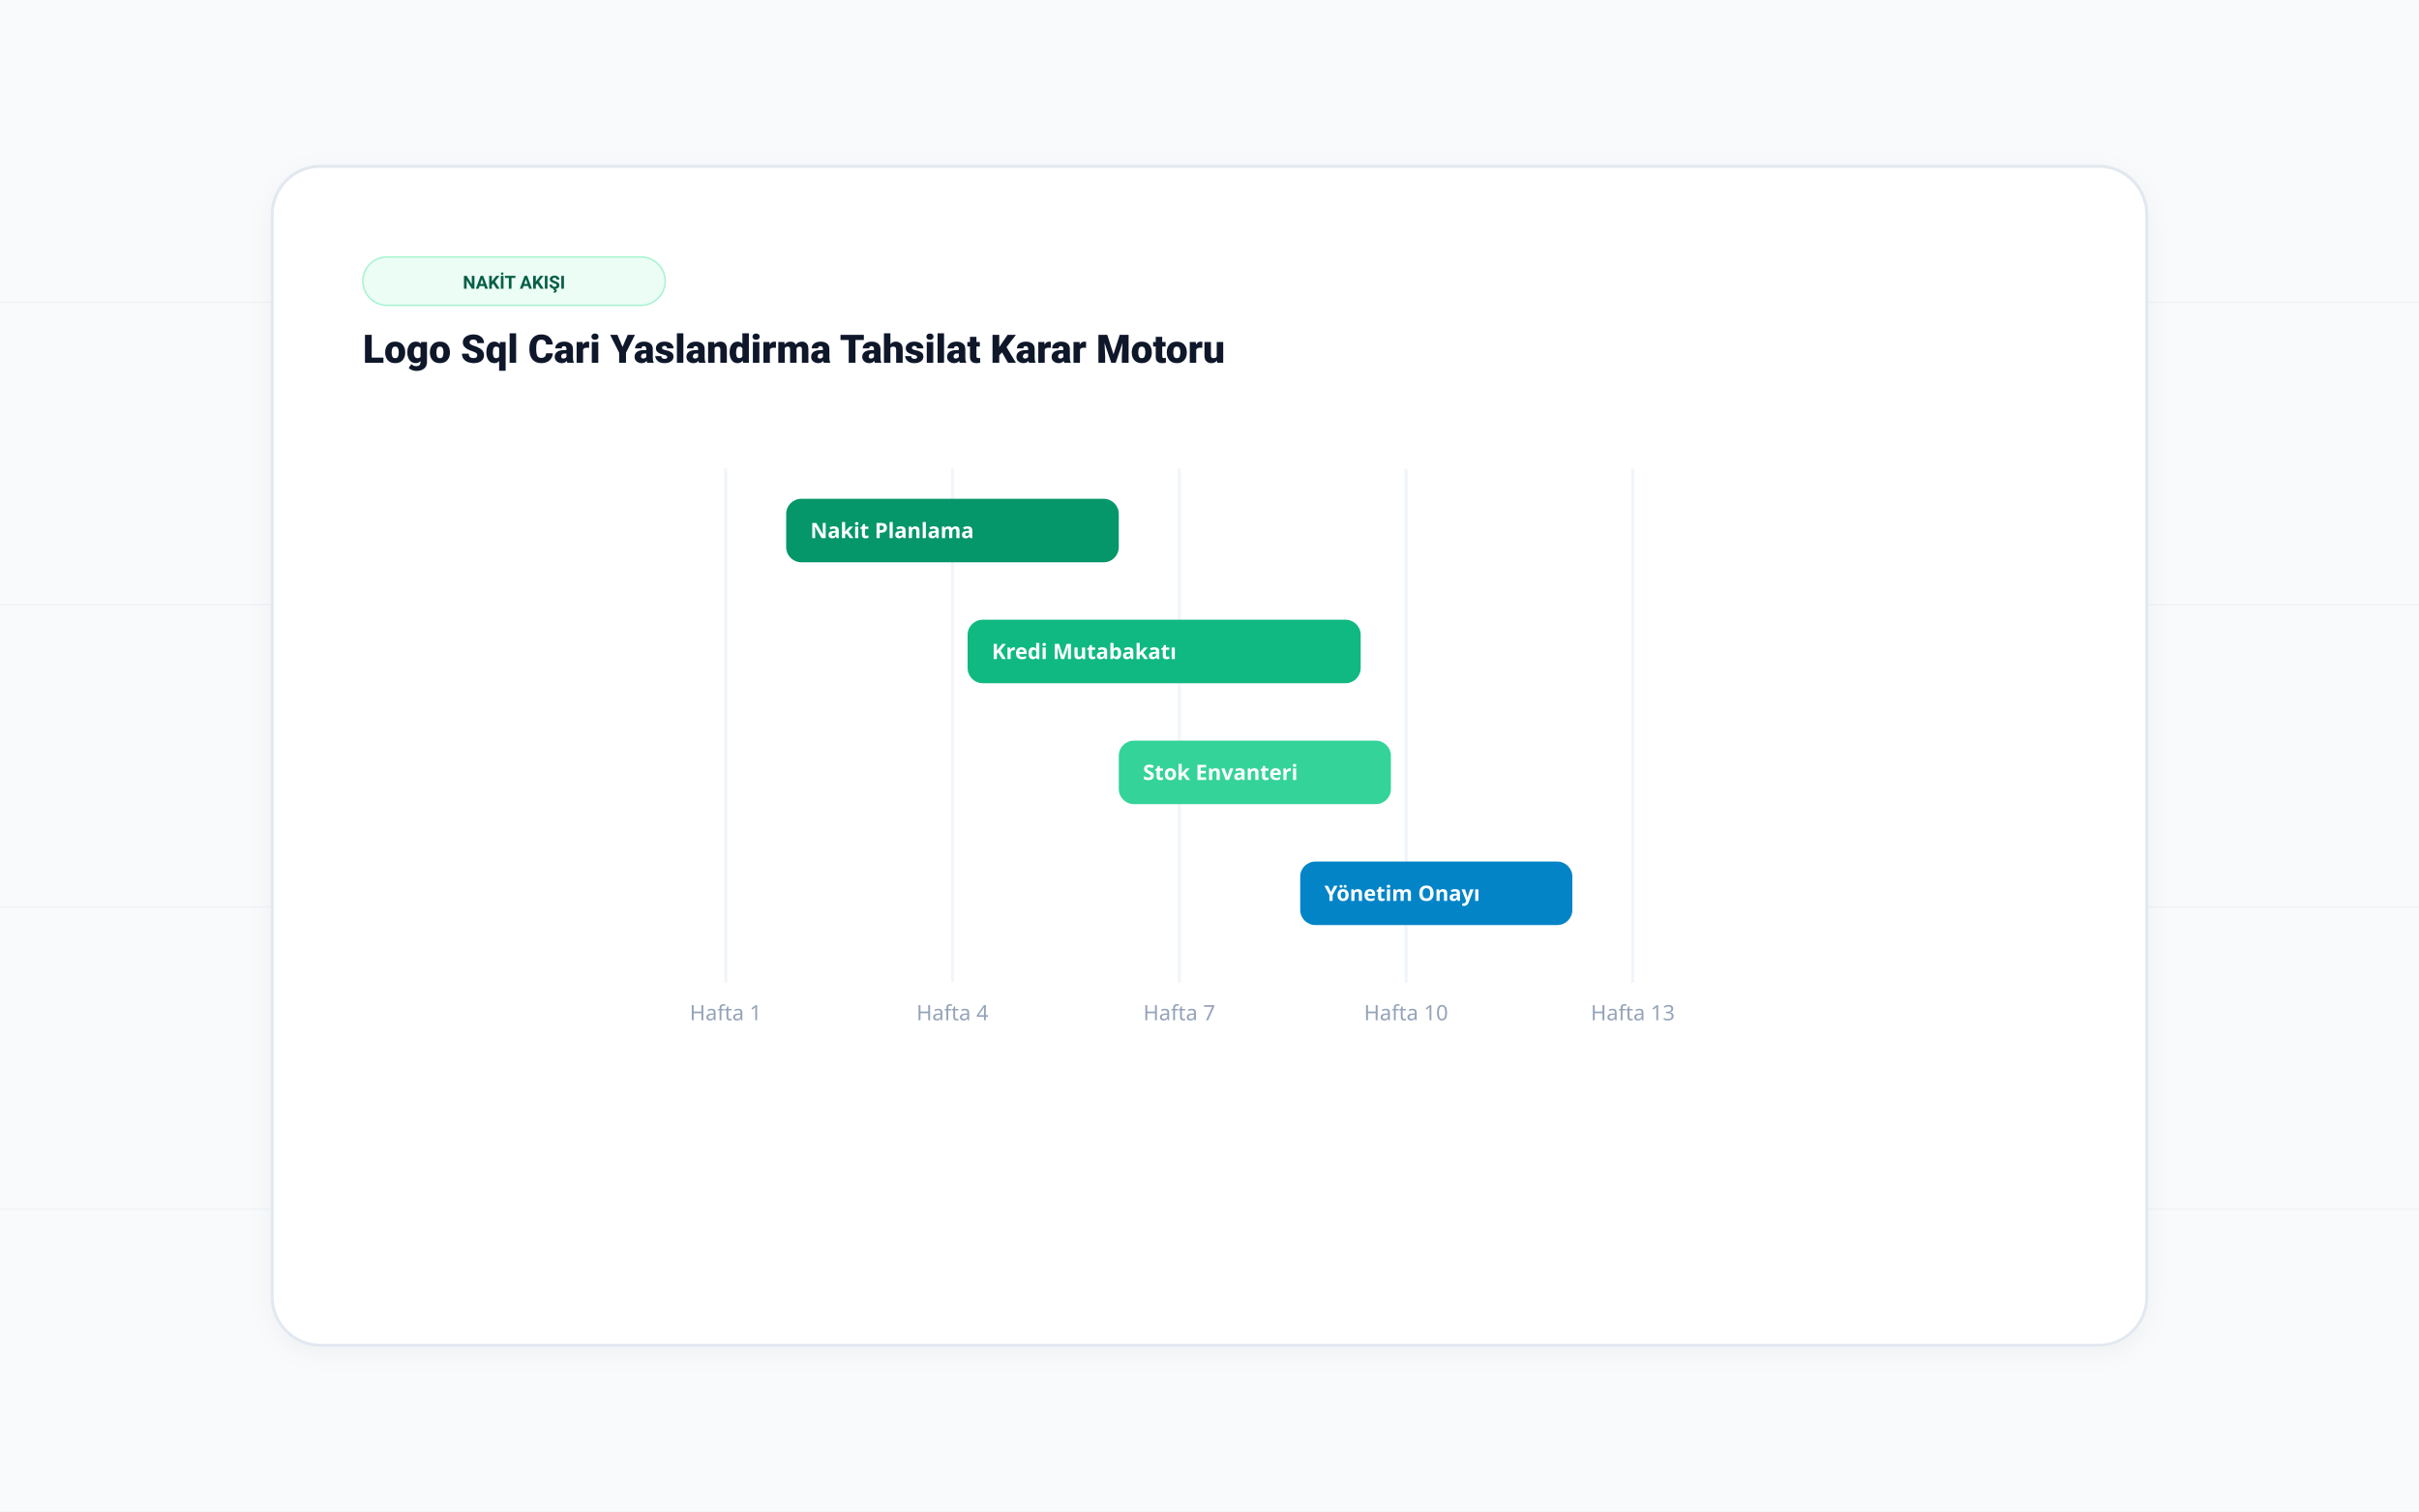
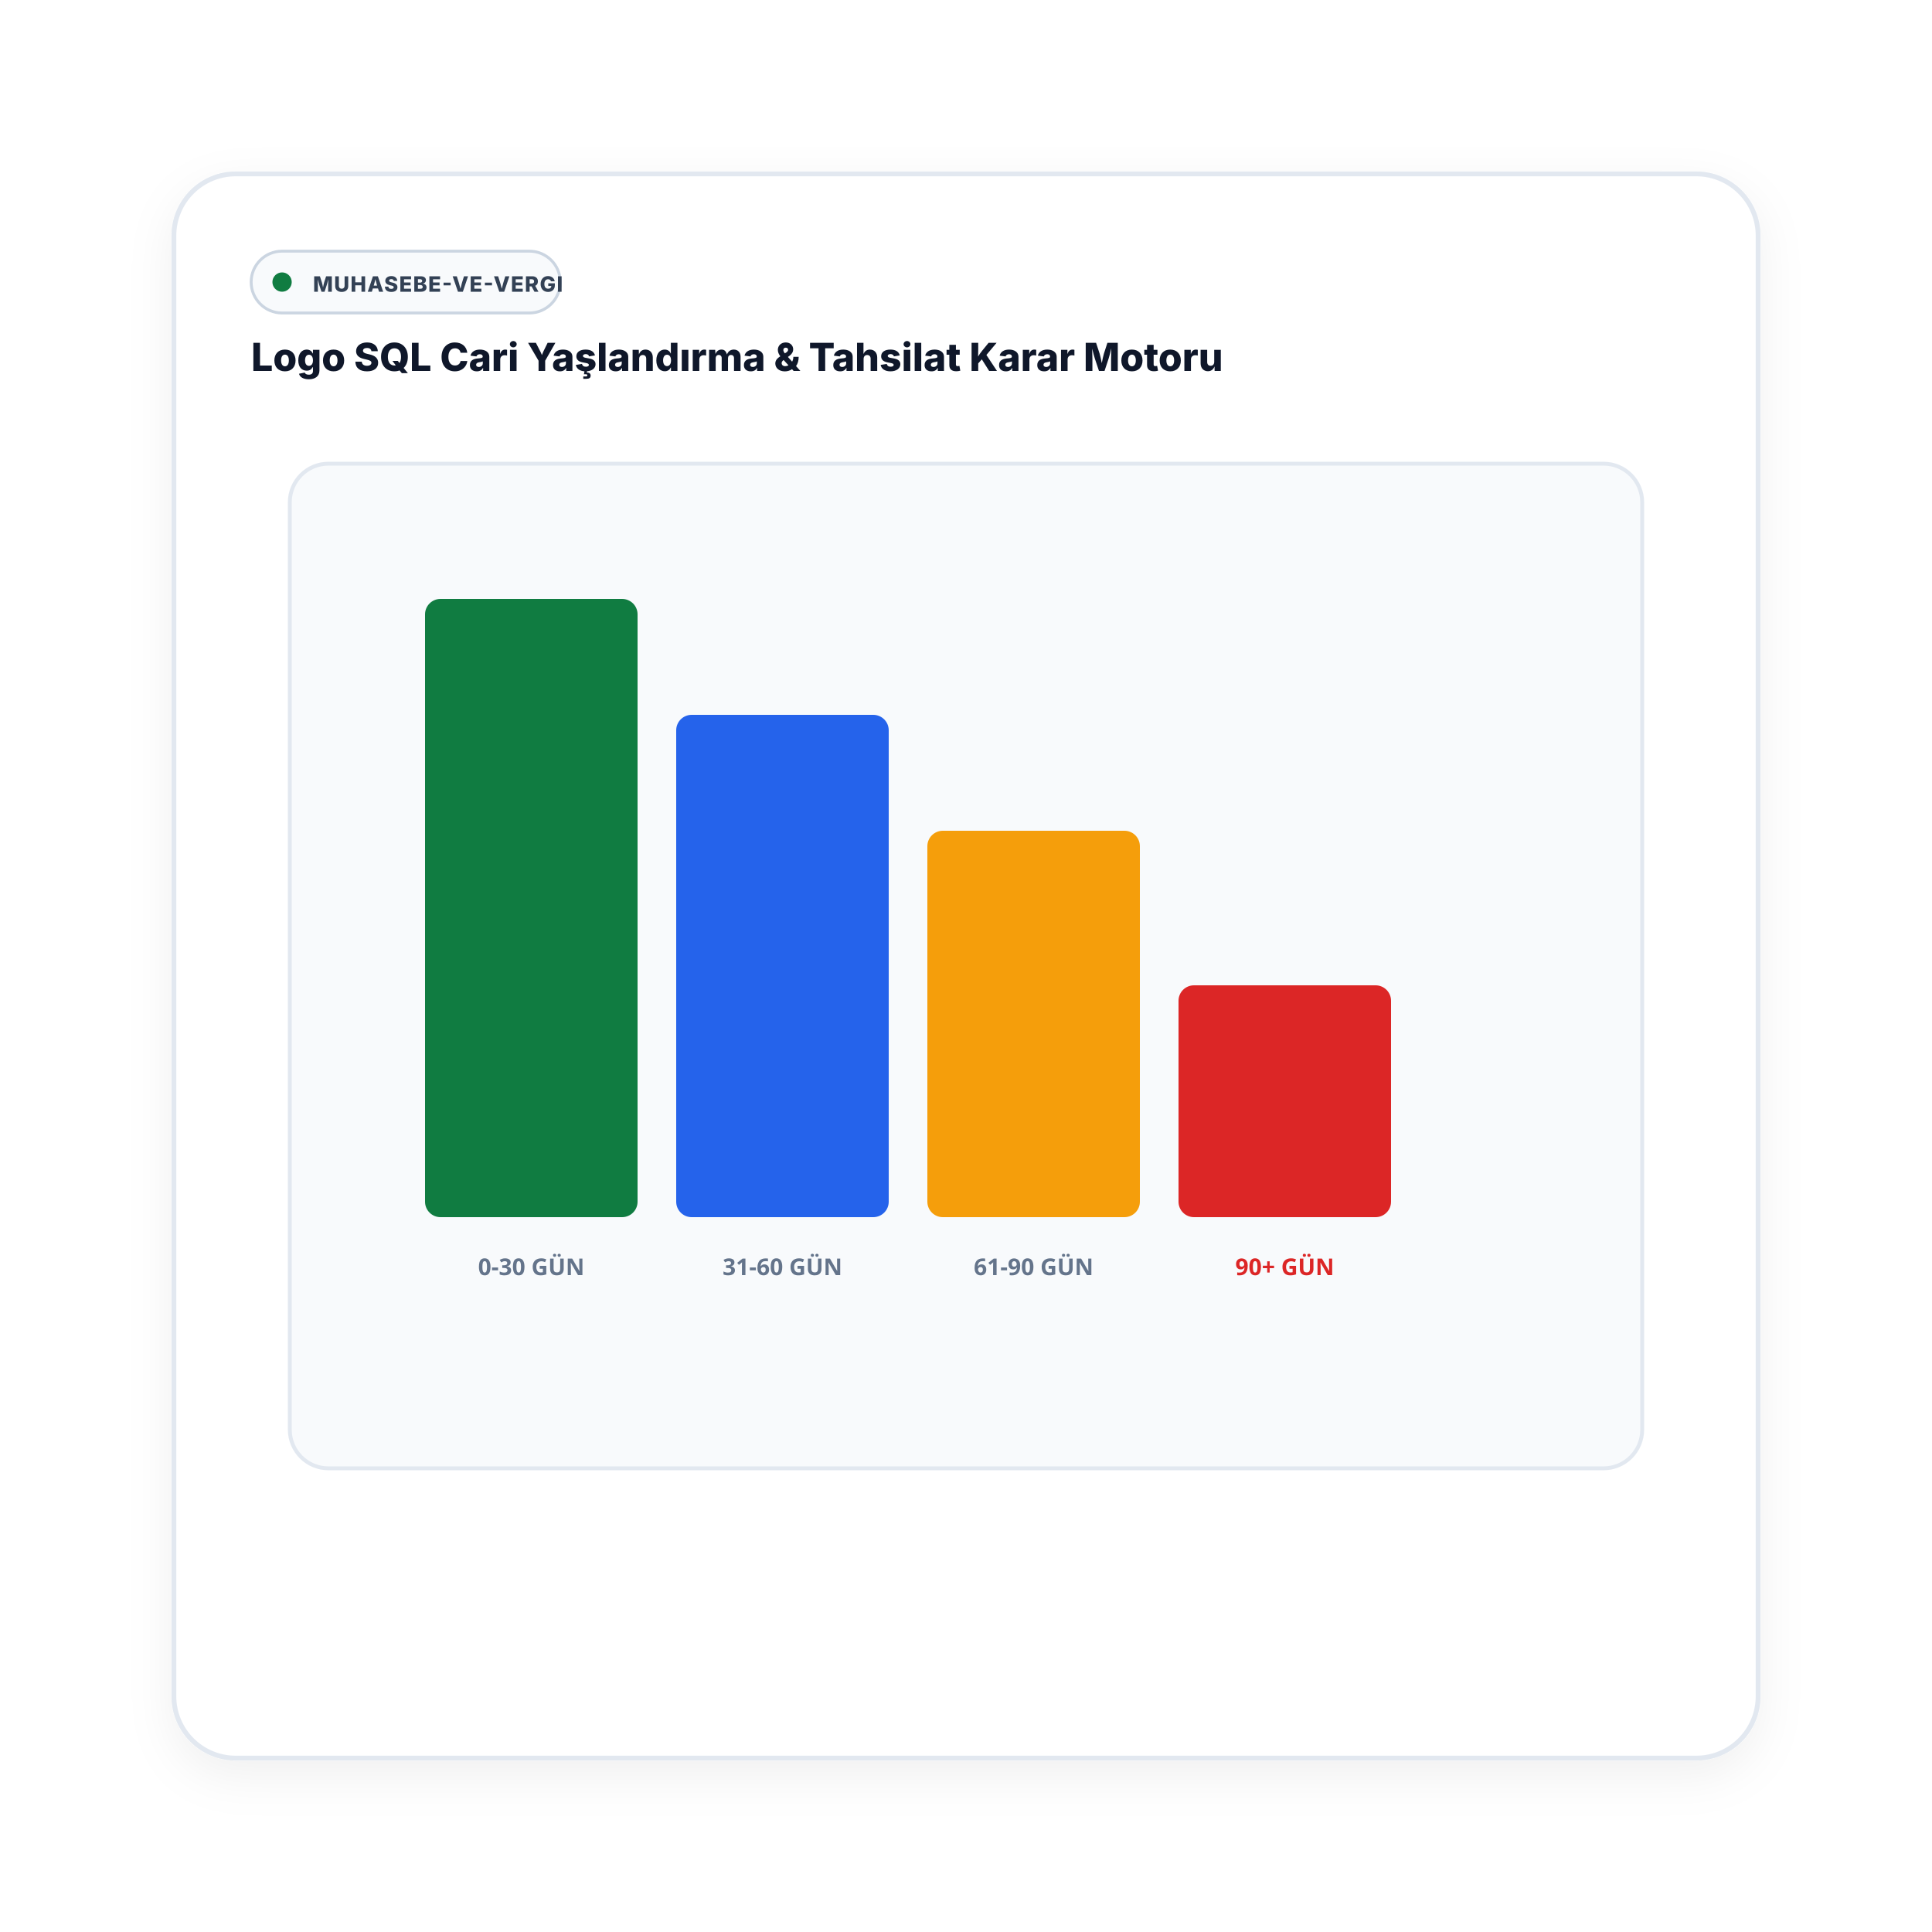
- <svg xmlns="http://www.w3.org/2000/svg" viewBox="0 0 1600 1000" width="1600" height="1000">
+ <svg xmlns="http://www.w3.org/2000/svg" viewBox="0 0 1000 1000" width="100%" height="100%">
  <defs>
-     <filter id="cardShadow" x="-5%" y="-5%" width="110%" height="115%">
-       <feDropShadow dx="0" dy="24" stdDeviation="32" flood-color="#0f172a" flood-opacity="0.06" />
-       <feDropShadow dx="0" dy="4" stdDeviation="8" flood-color="#0f172a" flood-opacity="0.04" />
+     <linearGradient id="gGreen" x1="0%" y1="0%" x2="100%" y2="100%">
+       <stop offset="0%" stop-color="#107c41" />
+       <stop offset="100%" stop-color="#0d5c3a" />
+     </linearGradient>
+     <linearGradient id="gBlue" x1="0%" y1="0%" x2="100%" y2="100%">
+       <stop offset="0%" stop-color="#3b82f6" />
+       <stop offset="100%" stop-color="#1d4ed8" />
+     </linearGradient>
+     <linearGradient id="gAmber" x1="0%" y1="0%" x2="100%" y2="100%">
+       <stop offset="0%" stop-color="#f59e0b" />
+       <stop offset="100%" stop-color="#b45309" />
+     </linearGradient>
+     <linearGradient id="gRed" x1="0%" y1="0%" x2="100%" y2="100%">
+       <stop offset="0%" stop-color="#ef4444" />
+       <stop offset="100%" stop-color="#b91c1c" />
+     </linearGradient>
+     <linearGradient id="gPurple" x1="0%" y1="0%" x2="100%" y2="100%">
+       <stop offset="0%" stop-color="#8b5cf6" />
+       <stop offset="100%" stop-color="#6d28d9" />
+     </linearGradient>
+     <filter id="softCard" x="-10%" y="-10%" width="120%" height="120%">
+       <feDropShadow dx="0" dy="8" stdDeviation="12" flood-color="#0f172a" flood-opacity="0.06" />
    </filter>
  </defs>
-   <rect width="100%" height="100%" fill="#f8fafc" />
-   <g stroke="#e2e8f0" stroke-width="1" opacity="0.4">
-     <line x1="0" y1="200" x2="1600" y2="200" />
-     <line x1="0" y1="400" x2="1600" y2="400" />
-     <line x1="0" y1="600" x2="1600" y2="600" />
-     <line x1="0" y1="800" x2="1600" y2="800" />
+   <rect width="1000" height="1000" fill="#ffffff" />
+   <rect x="90" y="90" width="820" height="820" rx="32" fill="#ffffff" stroke="#e2e8f0" stroke-width="2.5" filter="url(#softCard)" />
+   <g transform="translate(130, 130)">
+     <rect x="0" y="0" width="160" height="32" rx="16" fill="#f8fafc" stroke="#cbd5e1" stroke-width="1.5" />
+     <circle cx="16" cy="16" r="5" fill="#107c41" />
+     <text x="32" y="21" font-family="system-ui, -apple-system, sans-serif" font-size="11" font-weight="800" fill="#334155" letter-spacing="0.5">MUHASEBE-VE-VERGI</text>
+     <text x="0" y="62" font-family="system-ui, -apple-system, sans-serif" font-size="20" font-weight="800" fill="#0f172a">Logo SQL Cari Yaşlandırma &amp; Tahsilat Karar Motoru</text>
  </g>
-   <rect x="180" y="110" width="1240" height="780" rx="32" fill="#ffffff" stroke="#e2e8f0" stroke-width="2" filter="url(#cardShadow)" />
-   <g transform="translate(240, 170)">
-     <rect x="0" y="0" width="200" height="32" rx="16" fill="#ecfdf5" stroke="#a7f3d0" stroke-width="1" />
-     <text x="100" y="21" fill="#065f46" font-family="-apple-system, BlinkMacSystemFont, 'Segoe UI', Roboto, sans-serif" font-size="12" font-weight="700" text-anchor="middle">NAKİT AKIŞI</text>
-     <text x="0" y="70" fill="#0f172a" font-family="-apple-system, BlinkMacSystemFont, 'Segoe UI', Roboto, sans-serif" font-size="26" font-weight="800">Logo Sql Cari Yaslandirma Tahsilat Karar Motoru</text>
-   </g>
-   <g transform="translate(180, 230)">
-     <g transform="translate(300, 80)">
-       <line x1="0" y1="0" x2="0" y2="340" stroke="#f1f5f9" stroke-width="2" />
-       <text x="0" y="365" fill="#94a3b8" font-family="sans-serif" font-size="14" text-anchor="middle">Hafta 1</text>
-       <line x1="150" y1="0" x2="150" y2="340" stroke="#f1f5f9" stroke-width="2" />
-       <text x="150" y="365" fill="#94a3b8" font-family="sans-serif" font-size="14" text-anchor="middle">Hafta 4</text>
-       <line x1="300" y1="0" x2="300" y2="340" stroke="#f1f5f9" stroke-width="2" />
-       <text x="300" y="365" fill="#94a3b8" font-family="sans-serif" font-size="14" text-anchor="middle">Hafta 7</text>
-       <line x1="450" y1="0" x2="450" y2="340" stroke="#f1f5f9" stroke-width="2" />
-       <text x="450" y="365" fill="#94a3b8" font-family="sans-serif" font-size="14" text-anchor="middle">Hafta 10</text>
-       <line x1="600" y1="0" x2="600" y2="340" stroke="#f1f5f9" stroke-width="2" />
-       <text x="600" y="365" fill="#94a3b8" font-family="sans-serif" font-size="14" text-anchor="middle">Hafta 13</text>
-       <rect x="40" y="20" width="220" height="42" rx="10" fill="#059669" />
-       <text x="56" y="46" fill="#ffffff" font-family="sans-serif" font-size="14" font-weight="800">Nakit Planlama</text>
-       <rect x="160" y="100" width="260" height="42" rx="10" fill="#10b981" />
-       <text x="176" y="126" fill="#ffffff" font-family="sans-serif" font-size="14" font-weight="800">Kredi Mutabakatı</text>
-       <rect x="260" y="180" width="180" height="42" rx="10" fill="#34d399" />
-       <text x="276" y="206" fill="#ffffff" font-family="sans-serif" font-size="14" font-weight="800">Stok Envanteri</text>
-       <rect x="380" y="260" width="180" height="42" rx="10" fill="#0284c7" />
-       <text x="396" y="286" fill="#ffffff" font-family="sans-serif" font-size="14" font-weight="800">Yönetim Onayı</text>
+   <g transform="translate(130, 220)">
+     <rect x="20" y="20" width="700" height="520" rx="20" fill="#f8fafc" stroke="#e2e8f0" stroke-width="2" />
+     <g transform="translate(60, 50)">
+       <rect x="30" y="40" width="110" height="320" rx="8" fill="#107c41" />
+       <text x="85" y="390" font-family="system-ui" font-size="12" font-weight="700" fill="#64748b" text-anchor="middle">0-30 GÜN</text>
+       <rect x="160" y="100" width="110" height="260" rx="8" fill="#2563eb" />
+       <text x="215" y="390" font-family="system-ui" font-size="12" font-weight="700" fill="#64748b" text-anchor="middle">31-60 GÜN</text>
+       <rect x="290" y="160" width="110" height="200" rx="8" fill="#f59e0b" />
+       <text x="345" y="390" font-family="system-ui" font-size="12" font-weight="700" fill="#64748b" text-anchor="middle">61-90 GÜN</text>
+       <rect x="420" y="240" width="110" height="120" rx="8" fill="#dc2626" />
+       <text x="475" y="390" font-family="system-ui" font-size="12" font-weight="700" fill="#dc2626" text-anchor="middle">90+ GÜN</text>
    </g>
  </g>
</svg>
